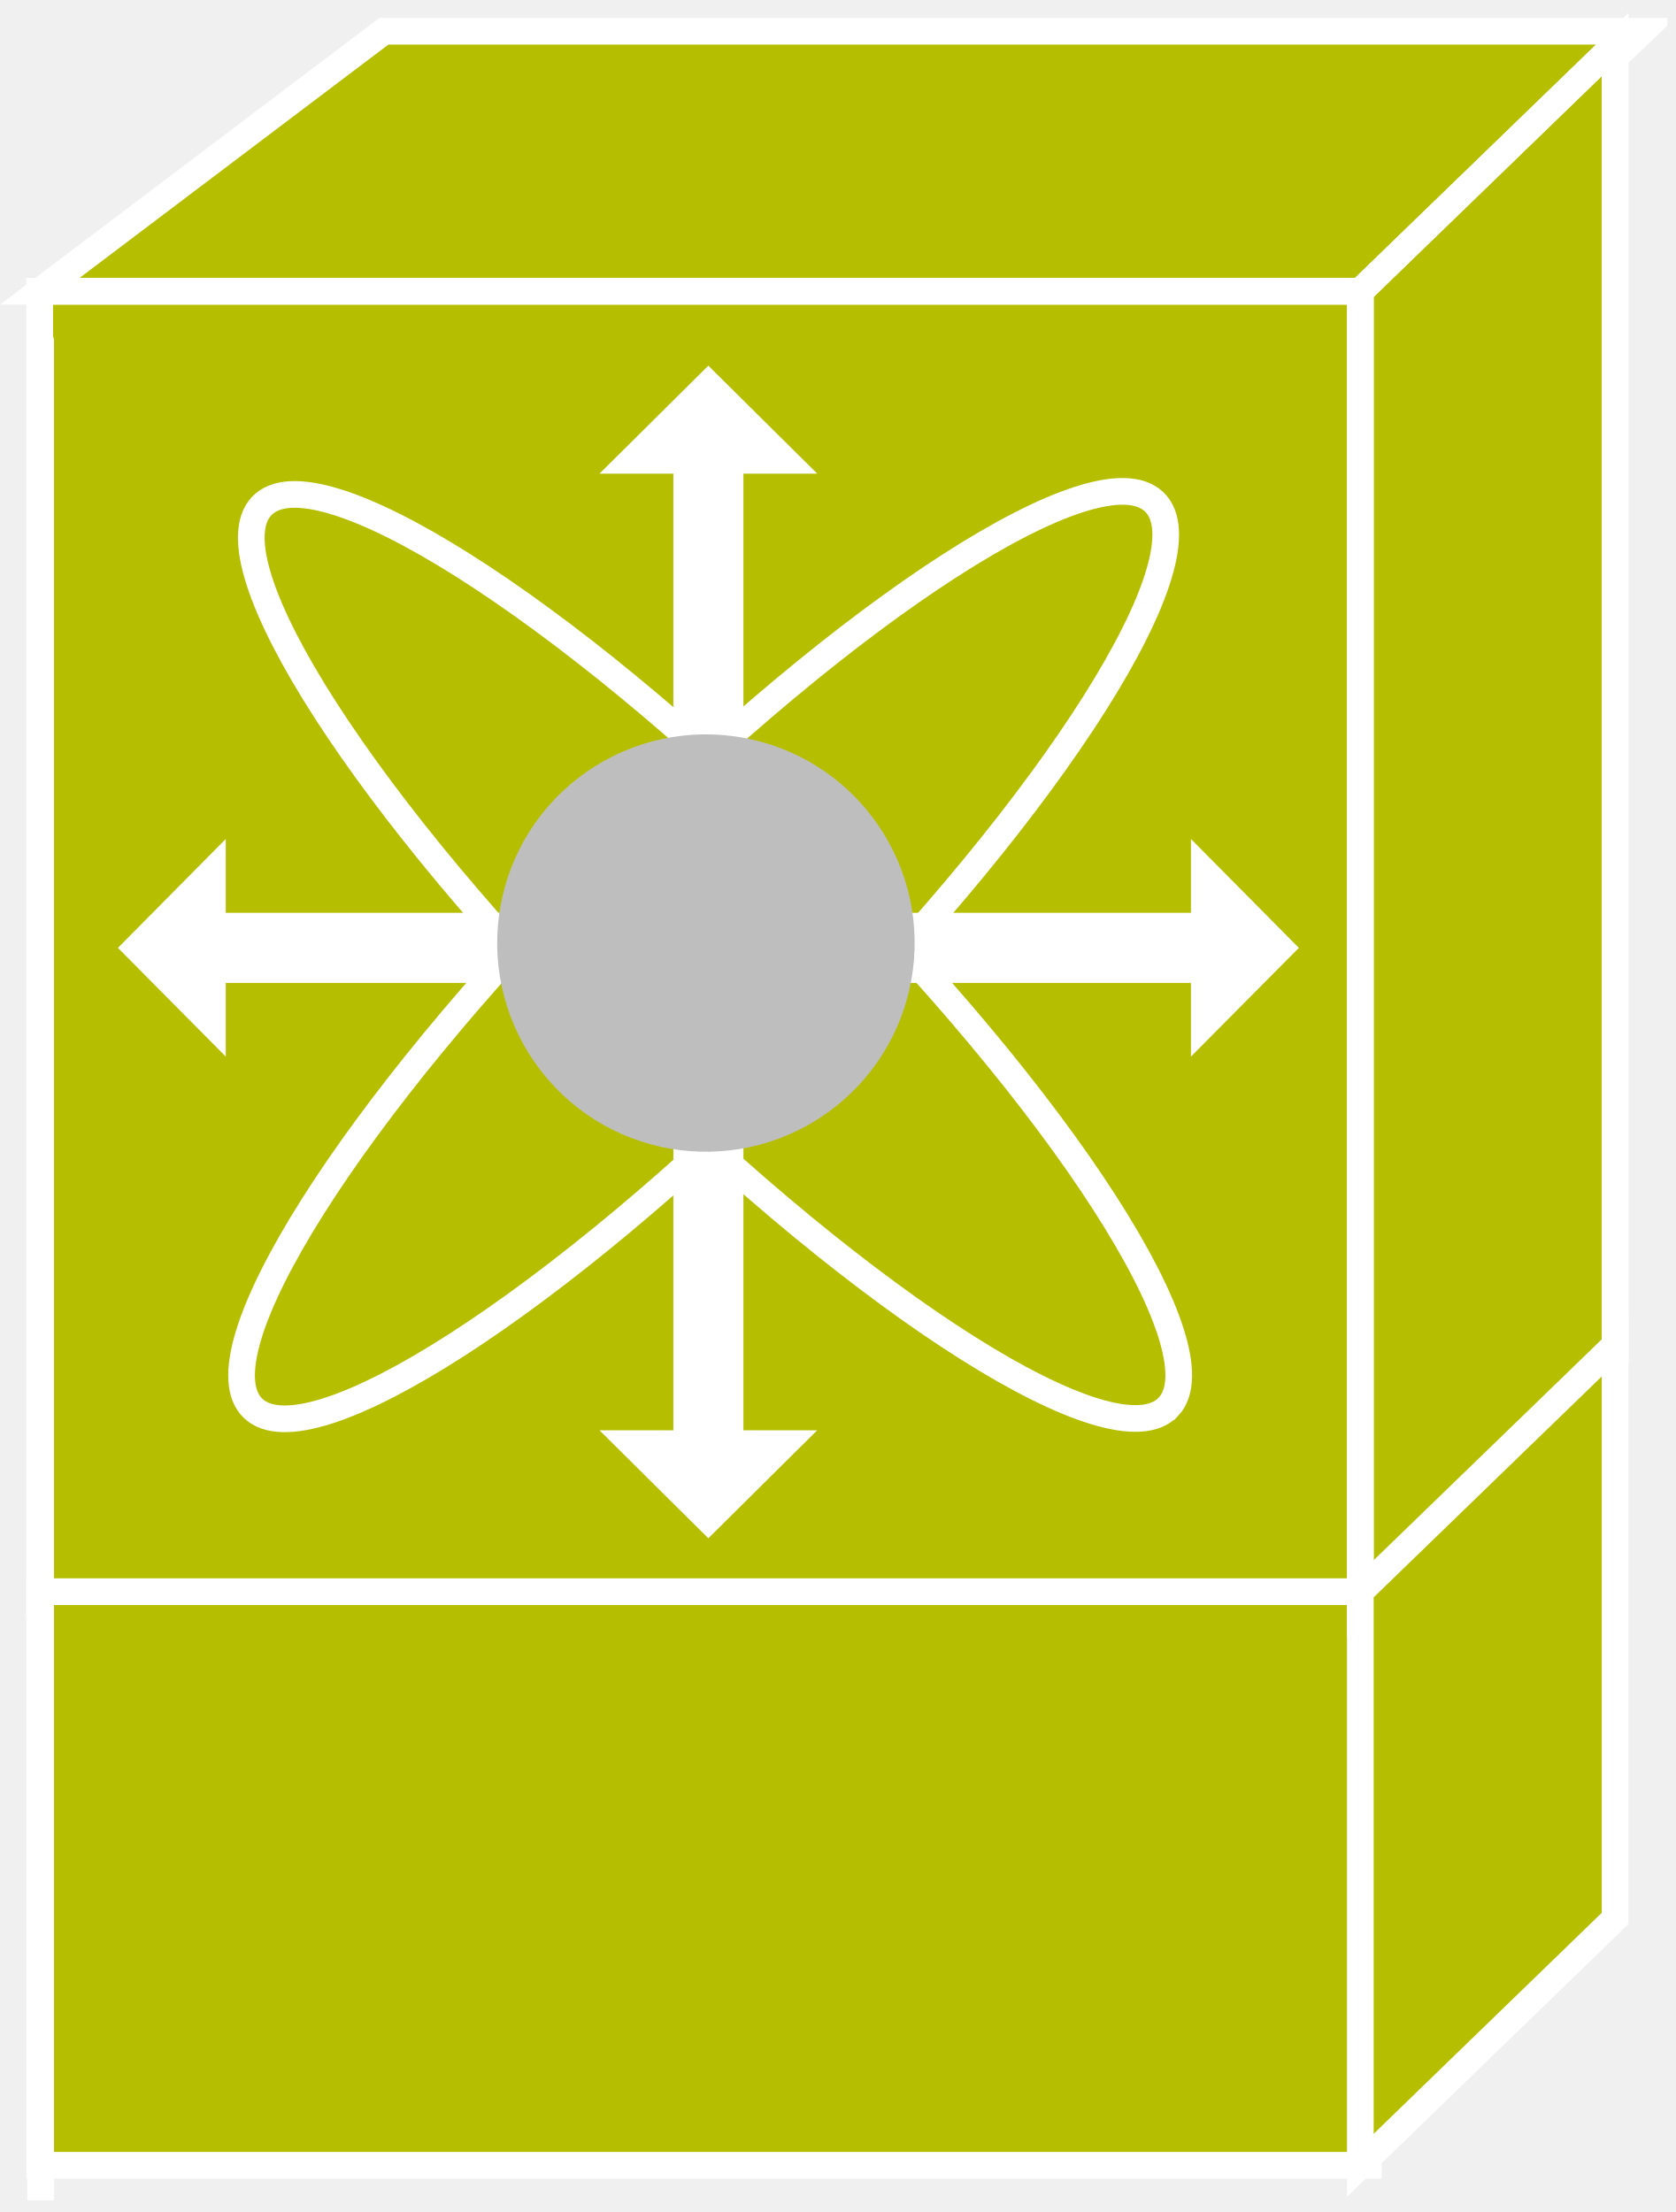
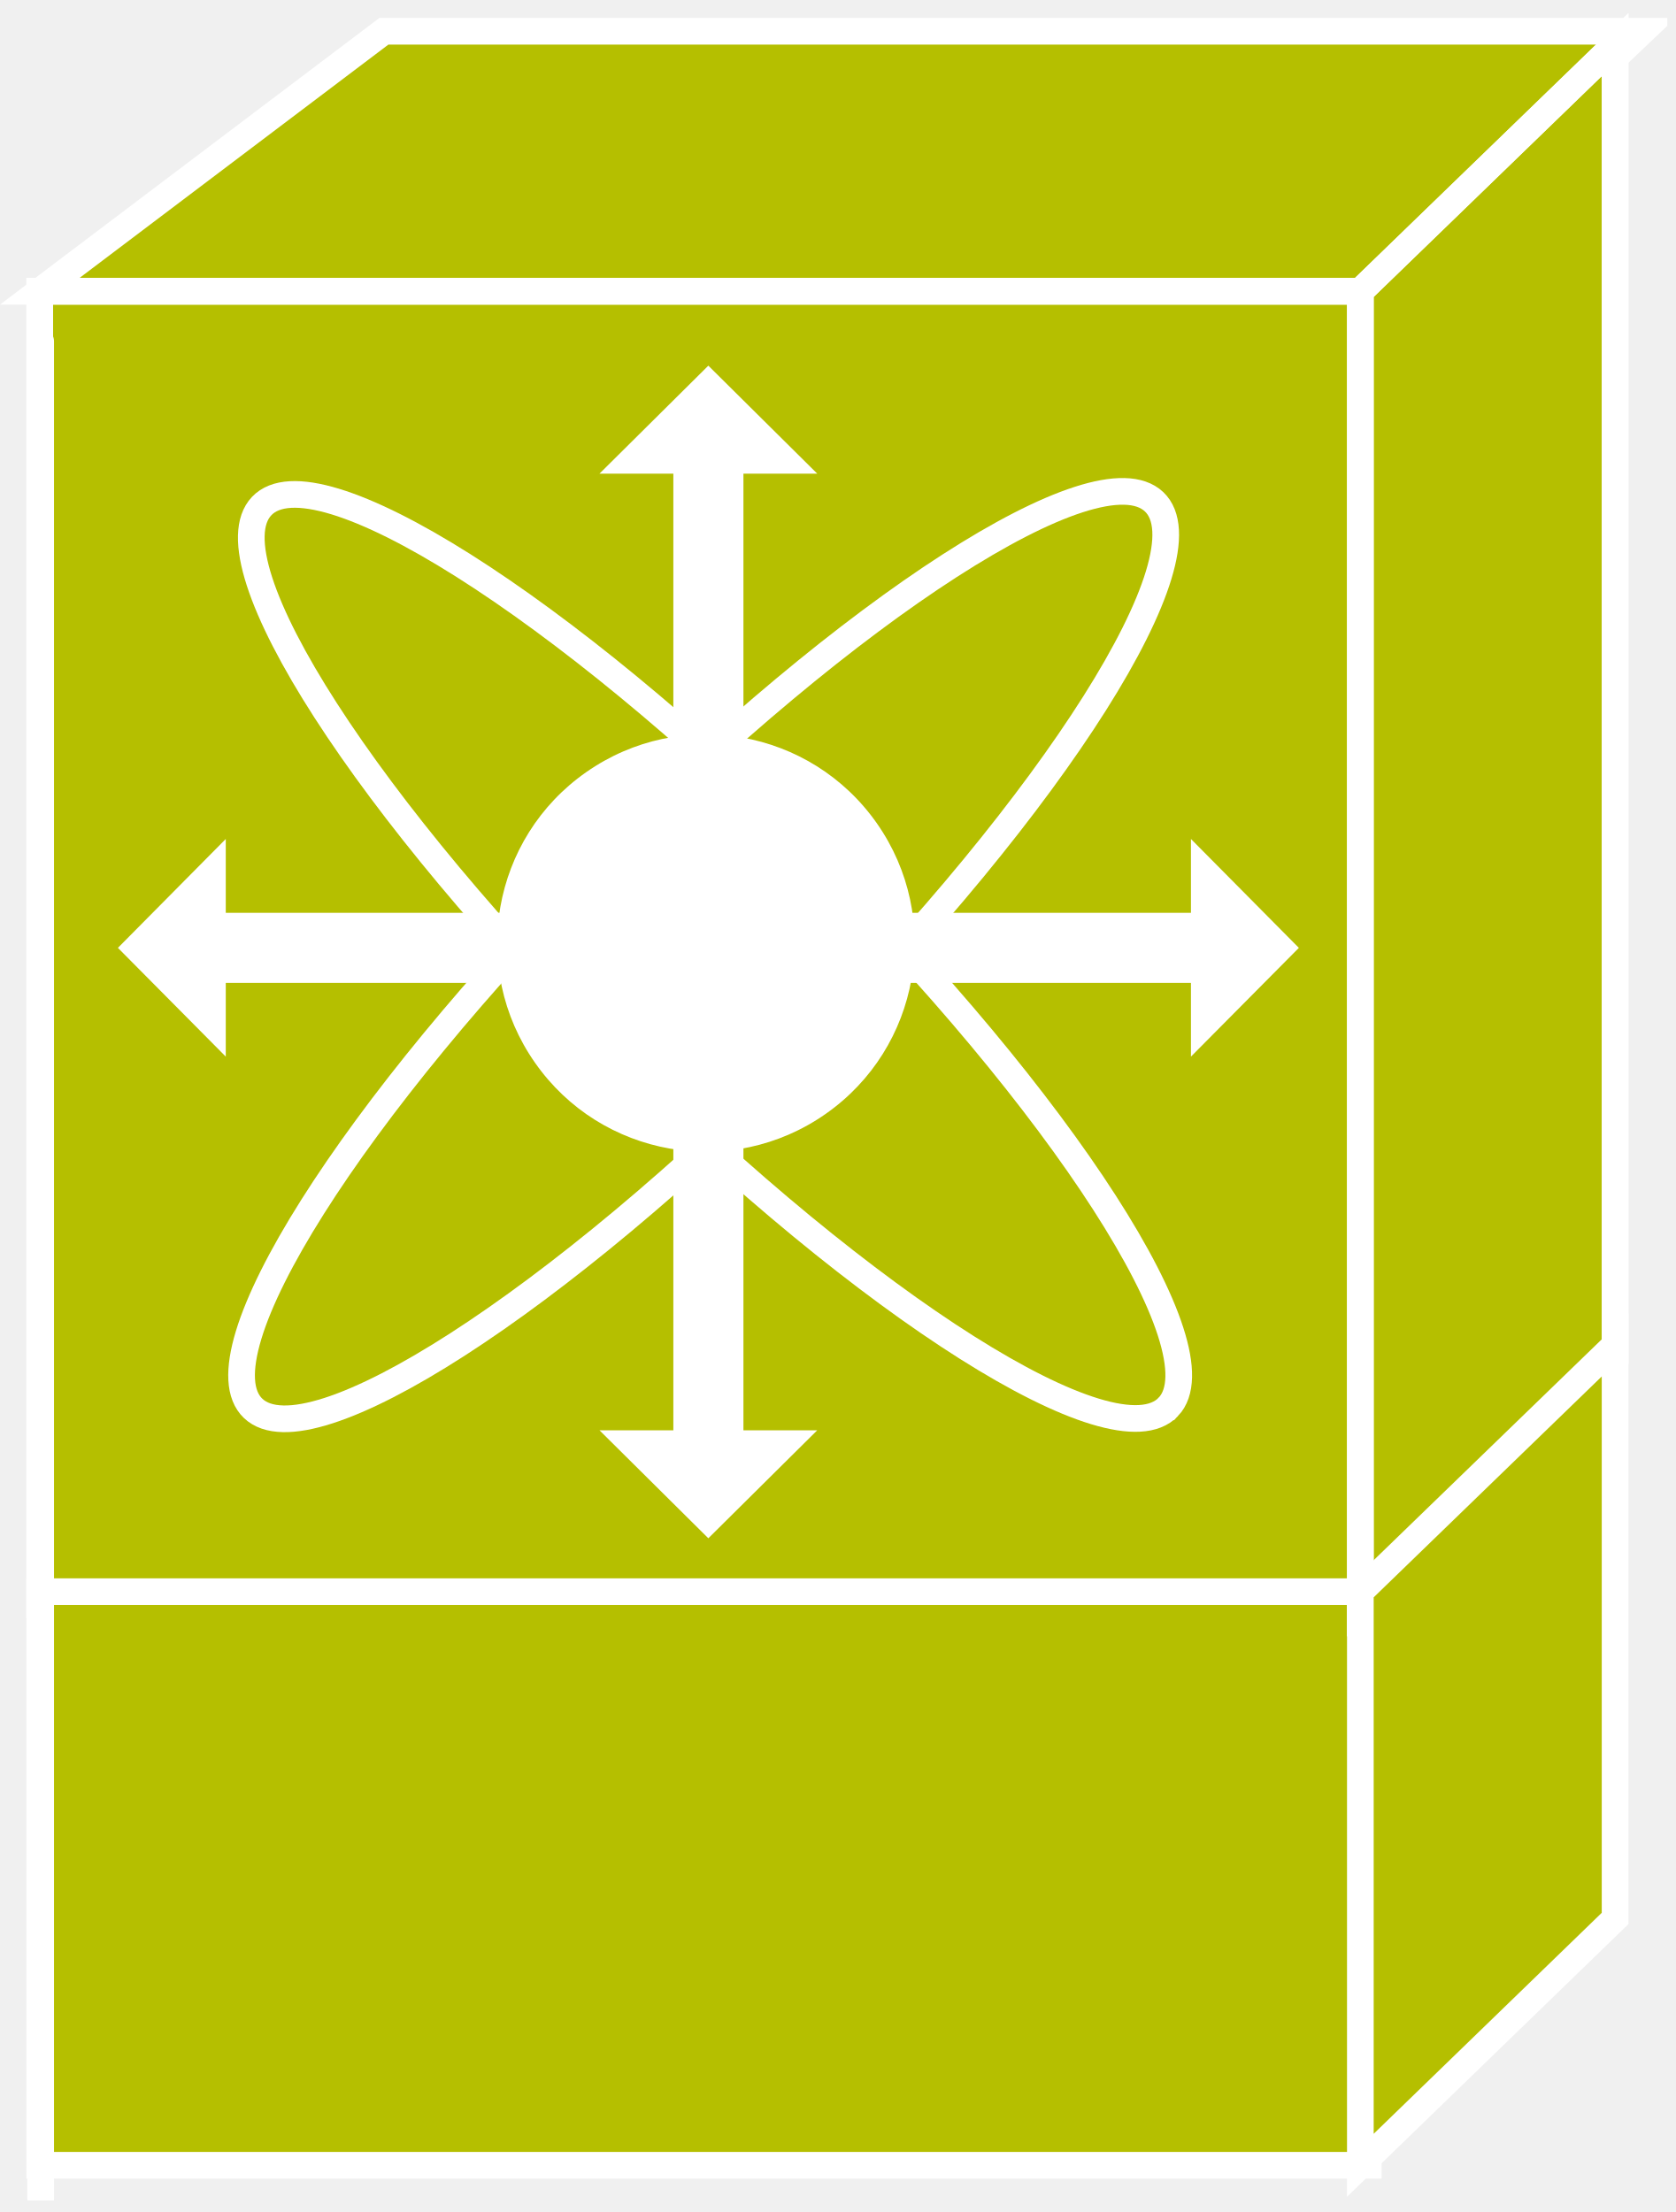
<svg xmlns="http://www.w3.org/2000/svg" viewBox="0 0 33.493 44.227" height="44.227" width="33.493" xml:space="preserve" id="svg2" version="1.1">
  <defs id="defs6">
    <clipPath id="clipPath20" clipPathUnits="userSpaceOnUse">
      <path id="path18" d="m 0,1.723 h 250 v 330 H 0 Z" />
    </clipPath>
  </defs>
  <g transform="matrix(1.333333,0,0,-1.333333,0,44.22667)" id="g10">
    <g transform="scale(0.1)" id="g12">
      <g id="g14">
        <g clip-path="url(#clipPath20)" id="g16">
          <path id="path22" style="fill:#B5BF00;fill-opacity:1;fill-rule:nonzero;stroke:none" d="M 246.234,327.012 205.16,288.02 H 5.961 L 57.562,327.012 H 246.234" />
          <path id="path24" style="fill:none;stroke:#FFFFFF;stroke-width:4;stroke-linecap:butt;stroke-linejoin:miter;stroke-miterlimit:4;stroke-dasharray:none;stroke-opacity:1" d="M 246.234,327.012 205.16,288.02 H 5.961 l 51.602,38.992 z" />
          <path id="path26" style="fill:#B5BF00;fill-opacity:1;fill-rule:nonzero;stroke:none" d="m 5.961,91.008 h 199.199 v 197.012 H 5.961 Z" />
          <path id="path28" style="fill:#B5BF00;fill-opacity:1;fill-rule:nonzero;stroke:none" d="m 5.961,91.008 h 199.199 v 197.012 H 5.961 Z" />
          <path id="path30" style="fill:none;stroke:#FFFFFF;stroke-width:4;stroke-linecap:butt;stroke-linejoin:miter;stroke-miterlimit:4;stroke-dasharray:none;stroke-opacity:1" d="M 205.16,91.008 V 288.02 H 5.961 V 91.008 Z" />
          <path id="path32" style="fill:none;stroke:#FFFFFF;stroke-width:4;stroke-linecap:butt;stroke-linejoin:miter;stroke-miterlimit:4;stroke-dasharray:none;stroke-opacity:1" d="M 205.16,91.008 V 288.02 H 5.961 V 91.008 Z" />
          <path id="path34" style="fill:#B5BF00;fill-opacity:1;fill-rule:nonzero;stroke:none" d="m 5.961,7.004 h 199.199 v 86.016 H 5.961 Z" />
          <path id="path36" style="fill:none;stroke:#FFFFFF;stroke-width:4;stroke-linecap:butt;stroke-linejoin:miter;stroke-miterlimit:4;stroke-dasharray:none;stroke-opacity:1" d="M 205.16,7.004 V 93.019 H 5.961 V 7.004 Z" />
          <path id="path38" style="fill:#B5BF00;fill-opacity:1;fill-rule:nonzero;stroke:none" d="M 242.164,128.02 V 325 L 203.969,288.02 V 91.008 l 38.195,37.012" />
          <path id="path40" style="fill:#B5BF00;fill-opacity:1;fill-rule:nonzero;stroke:none" d="M 242.164,128.02 V 325 L 203.969,288.02 V 91.008 l 38.195,37.012" />
          <path id="path42" style="fill:none;stroke:#FFFFFF;stroke-width:4;stroke-linecap:butt;stroke-linejoin:miter;stroke-miterlimit:4;stroke-dasharray:none;stroke-opacity:1" d="M 242.164,128.02 V 325 L 203.969,288.02 V 91.008 Z" />
          <path id="path44" style="fill:none;stroke:#FFFFFF;stroke-width:4;stroke-linecap:butt;stroke-linejoin:miter;stroke-miterlimit:4;stroke-dasharray:none;stroke-opacity:1" d="M 242.164,128.02 V 325 L 203.969,288.02 V 91.008 Z" />
          <path id="path46" style="fill:#B5BF00;fill-opacity:1;fill-rule:nonzero;stroke:none" d="M 242.164,44.016 V 130.012 L 203.969,93.019 V 7.004 l 38.195,37.012" />
          <path id="path48" style="fill:none;stroke:#FFFFFF;stroke-width:4;stroke-linecap:butt;stroke-linejoin:miter;stroke-miterlimit:4;stroke-dasharray:none;stroke-opacity:1" d="M 242.164,44.016 V 130.012 L 203.969,93.019 V 7.004 Z" />
          <path id="path50" style="fill:#FFFFFF;fill-opacity:1;fill-rule:nonzero;stroke:none" d="M 76.723,194.816 H 33.852 v 11.075 L 17.68,189.563 33.852,173.254 v 11.055 h 42.871 v 10.507" />
          <path id="path52" style="fill:#FFFFFF;fill-opacity:1;fill-rule:nonzero;stroke:none" d="M 100.961,160.07 V 117.219 H 89.887 l 16.32,-16.192 16.328,16.192 h -11.066 v 42.851 h -10.508" />
          <path id="path54" style="fill:#FFFFFF;fill-opacity:1;fill-rule:nonzero;stroke:none" d="m 100.961,217.824 v 42.852 H 89.887 l 16.32,16.191 16.328,-16.191 h -11.066 v -42.852 h -10.508" />
          <path id="path56" style="fill:#FFFFFF;fill-opacity:1;fill-rule:nonzero;stroke:none" d="m 135.699,184.309 h 42.871 v -11.055 l 16.18,16.309 -16.18,16.328 v -11.075 h -42.871 v -10.507" />
          <path id="path58" style="fill:none;stroke:#FFFFFF;stroke-width:4;stroke-linecap:butt;stroke-linejoin:miter;stroke-miterlimit:4;stroke-dasharray:none;stroke-opacity:1" d="m 175.18,120.734 c -8.047,-8.496 -45.02,14.864 -82.547,52.168 -37.551,37.301 -61.445,74.414 -53.398,82.911 8.047,8.496 45.02,-14.844 82.559,-52.153 37.539,-37.301 61.434,-74.43 53.387,-82.926 z" />
          <path id="path60" style="fill:none;stroke:#FFFFFF;stroke-width:4;stroke-linecap:butt;stroke-linejoin:miter;stroke-miterlimit:4;stroke-dasharray:none;stroke-opacity:1" d="m 173.043,256.457 c 8.496,-8.047 -14.863,-45.019 -52.16,-82.543 -37.305,-37.555 -74.422,-61.461 -82.918,-53.418 -8.496,8.07 14.852,45.024 52.156,82.563 37.297,37.539 74.414,61.445 82.922,53.398 z" />
          <path id="path62" style="fill:none;stroke:#FFFFFF;stroke-width:4;stroke-linecap:round;stroke-linejoin:round;stroke-miterlimit:4;stroke-dasharray:none;stroke-opacity:1" d="M 6.098,280.52 V 2.004" />
-           <path id="path64" style="fill:#bfbebe;fill-opacity:1;fill-rule:nonzero;stroke:none" d="m 123.793,164.66 c 14.16,9.903 17.598,29.414 7.687,43.574 -9.921,14.161 -29.425,17.594 -43.586,7.676 -14.16,-9.902 -17.598,-29.414 -7.676,-43.574 9.902,-14.16 29.414,-17.598 43.574,-7.676" />
+           <path id="path64" style="fill:#FFFFFF;fill-opacity:1;fill-rule:nonzero;stroke:none" d="m 123.793,164.66 c 14.16,9.903 17.598,29.414 7.687,43.574 -9.921,14.161 -29.425,17.594 -43.586,7.676 -14.16,-9.902 -17.598,-29.414 -7.676,-43.574 9.902,-14.16 29.414,-17.598 43.574,-7.676" />
        </g>
      </g>
    </g>
  </g>
</svg>
